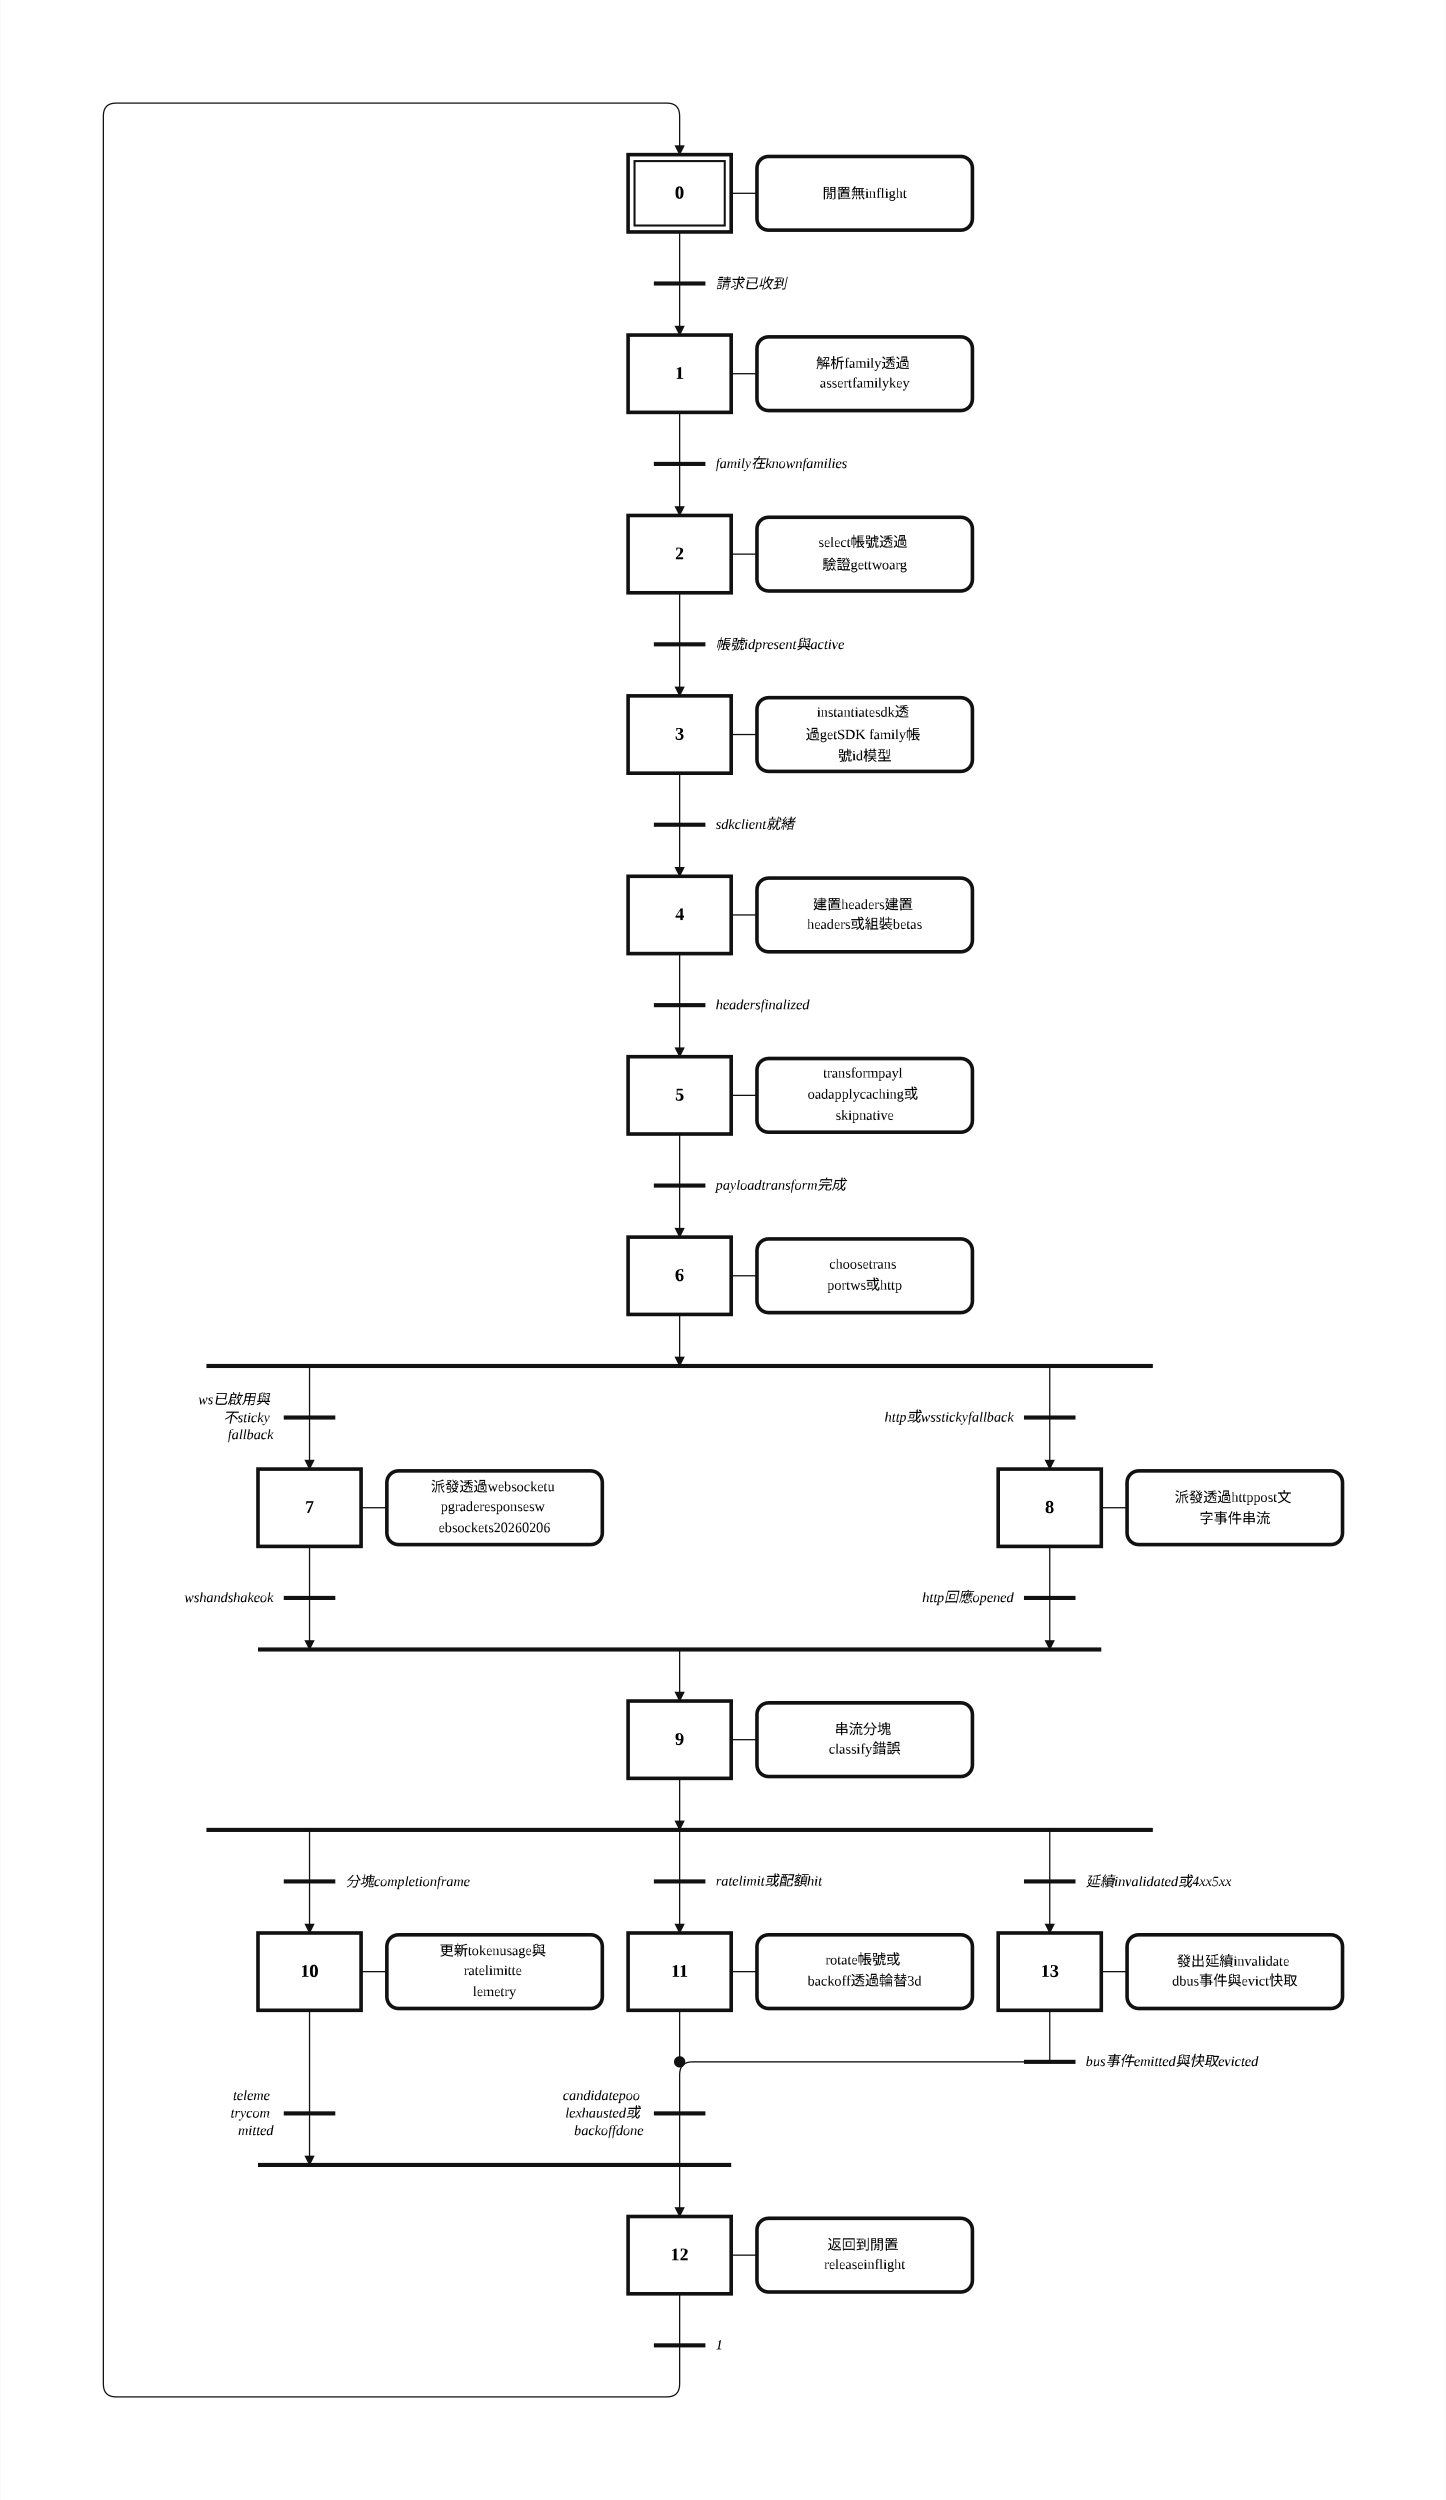
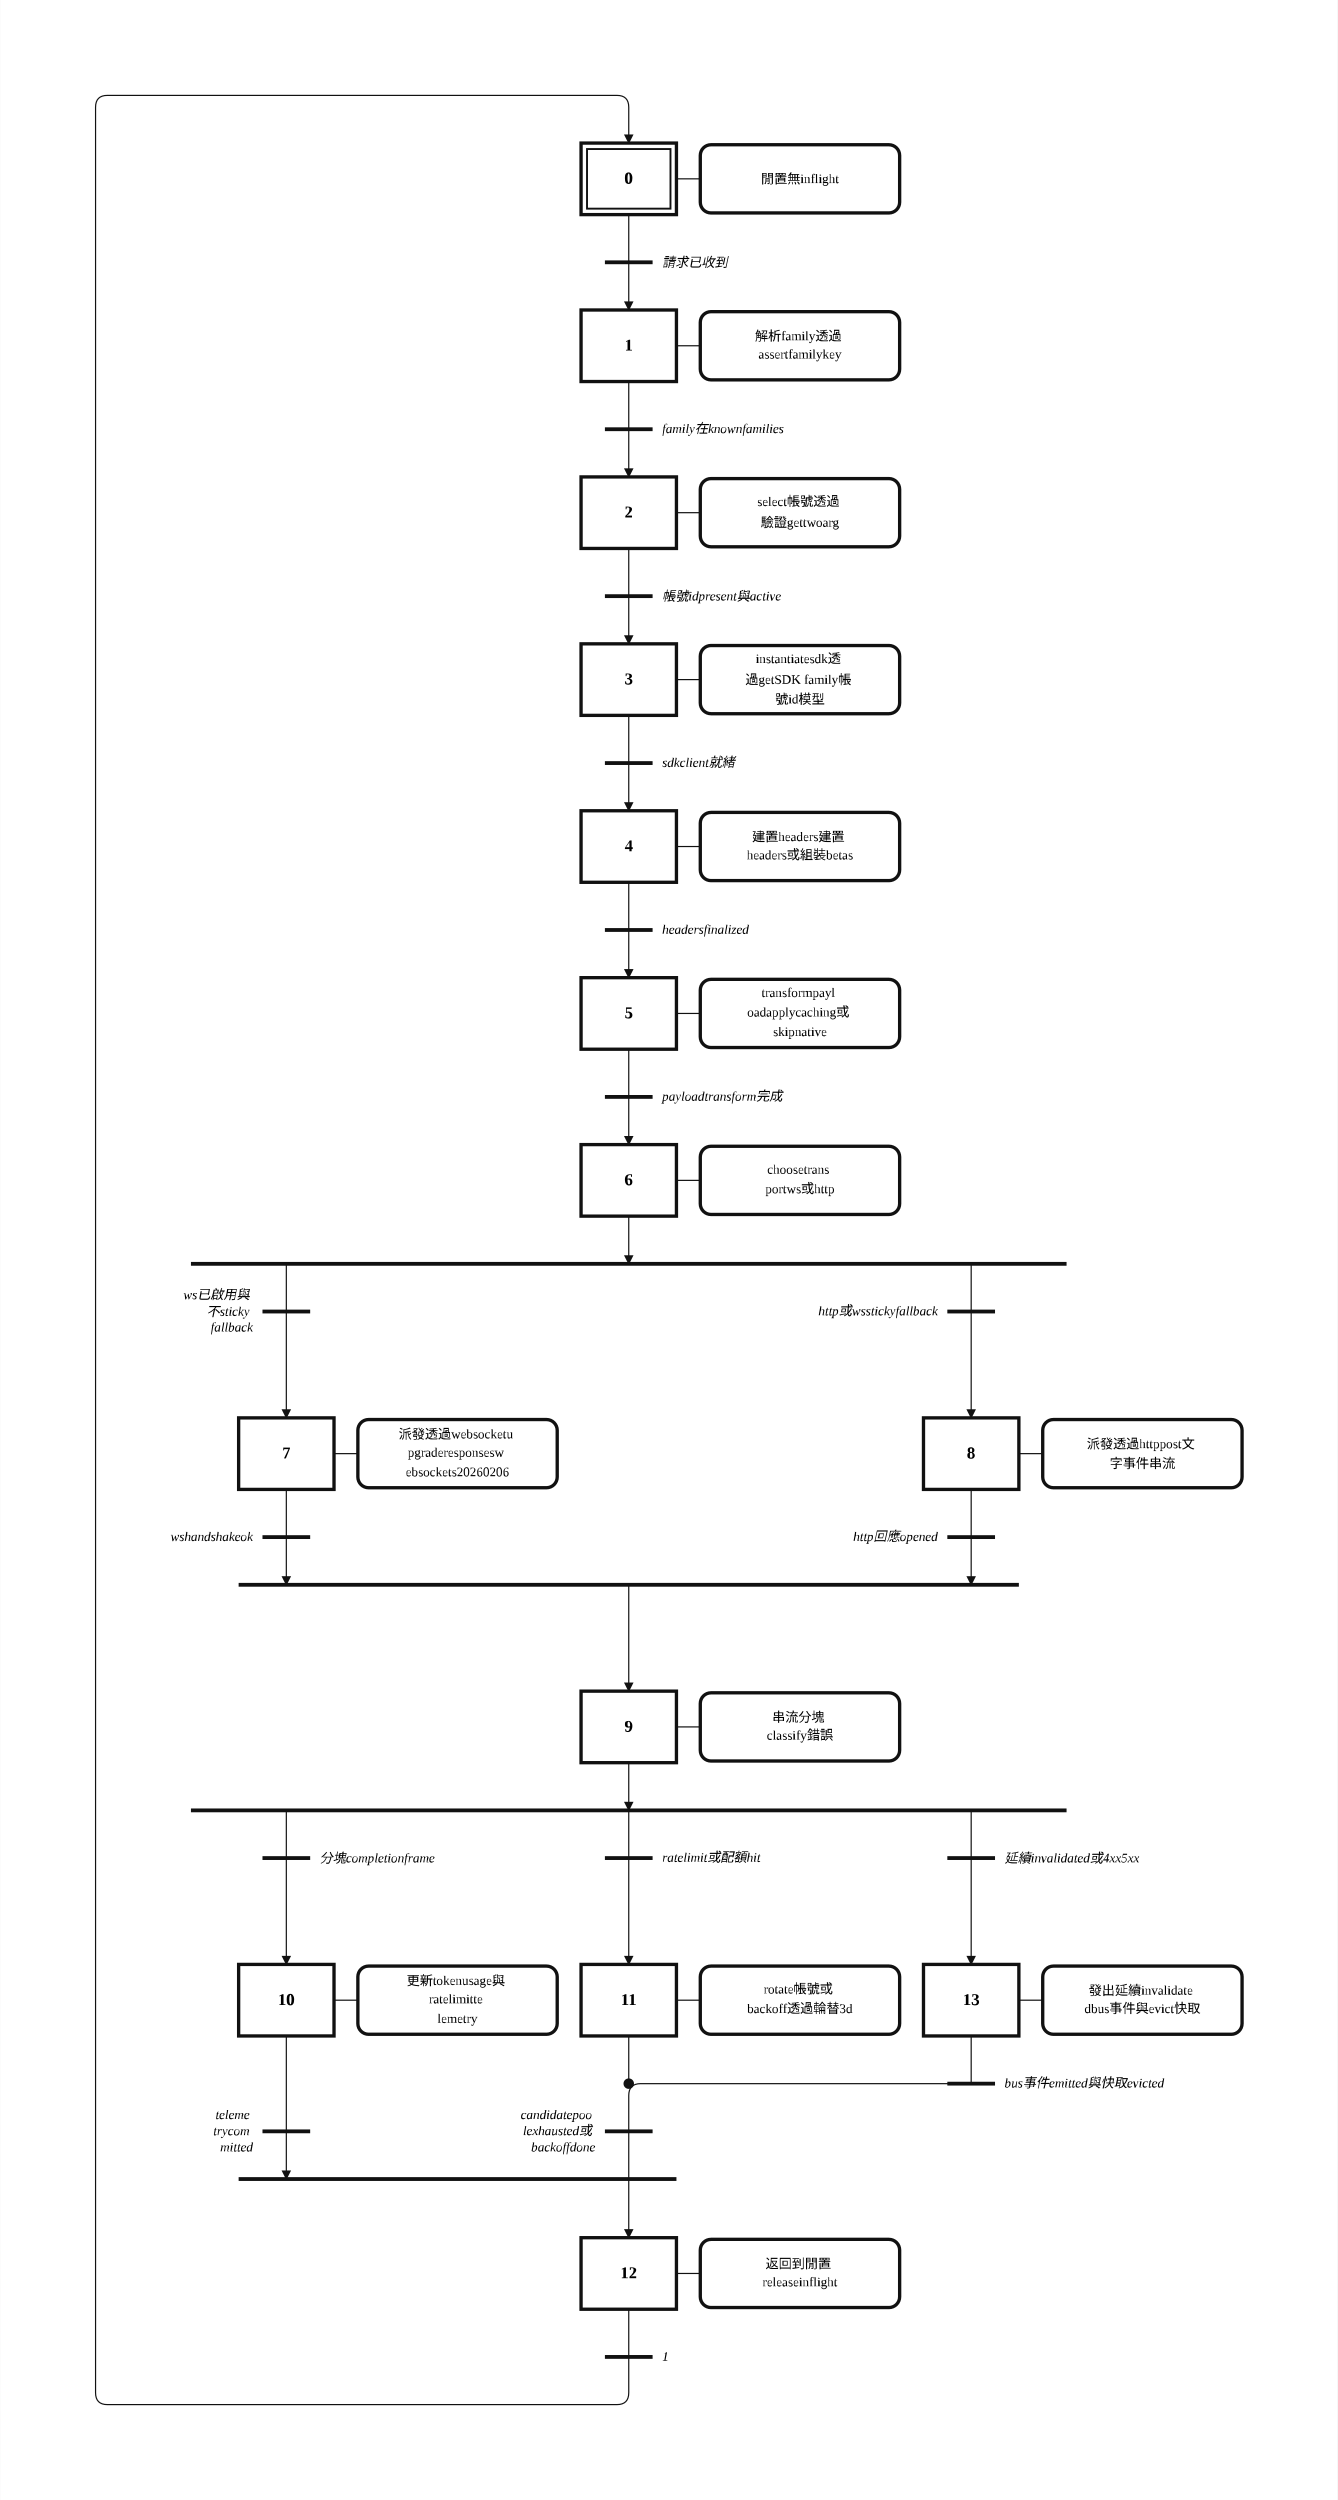
- <svg xmlns="http://www.w3.org/2000/svg" width="1122" height="1940" viewBox="-2.00 -2.00 56.08 97.00" role="img">
+ <svg xmlns="http://www.w3.org/2000/svg" width="1122" height="2097" viewBox="-2.00 -2.00 56.08 104.84" role="img">
  <style>
.step{fill:#fff;stroke:#111;stroke-width:.14}.step-inner{fill:none;stroke:#111;stroke-width:.08}
.action{fill:#fff;stroke:#111;stroke-width:.14}.gate{stroke:#111;stroke-width:.16}
.edge{fill:none;stroke:#111;stroke-width:.05;stroke-linecap:round;stroke-linejoin:round}.edge-arrow{marker-end:url(#arrow)}
.flyover-mask{stroke:#fff;stroke-width:.12;stroke-linecap:round}
.flyover{fill:none;stroke:#111;stroke-width:.05;stroke-linecap:round}
.junction{fill:#111;stroke:#111;stroke-width:0}.branch-junction{fill:#fff;stroke:#111;stroke-width:.08}
.assoc{stroke:#111;stroke-width:.05}.label{font:bold .7px 'Times New Roman', 'BiauKai', 'DFKai-SB', serif;text-anchor:middle;dominant-baseline:middle}
.action-label{font:.55px 'Times New Roman', 'BiauKai', 'DFKai-SB', serif;text-anchor:middle;dominant-baseline:middle}.gate-label{font:italic .55px 'Times New Roman', 'BiauKai', 'DFKai-SB', serif;text-anchor:start;dominant-baseline:middle}.gate-label-left{font:italic .55px 'Times New Roman', 'BiauKai', 'DFKai-SB', serif;text-anchor:end;dominant-baseline:middle}
</style>
  <defs>
    <marker id="arrow" markerWidth="0.4" markerHeight="0.4" refX="0.36" refY="0.2" orient="auto" markerUnits="userSpaceOnUse">
      <path d="M 0 0 L 0.4 0.2 L 0 0.4 z" fill="#111" />
    </marker>
  </defs>
-   <rect x="-2.00" y="-2.00" width="56.08" height="97.00" fill="white" />
-   <path class="edge edge-arrow" d="M 38.72 78.00 L 24.86 78.00 Q 24.36 78.00 24.36 78.50 L 24.36 84.00" />
+   <rect x="-2.00" y="-2.00" width="56.08" height="104.84" fill="white" />
+   <path class="edge edge-arrow" d="M 38.72 85.38 L 24.86 85.38 Q 24.36 85.38 24.36 85.88 L 24.36 91.84" />
  <path class="edge" d="M 24.36 7.00 L 24.36 9.00" />
  <path class="edge edge-arrow" d="M 24.36 9.00 L 24.36 11.00" />
  <path class="edge" d="M 24.36 14.00 L 24.36 16.00" />
  <path class="edge edge-arrow" d="M 24.36 16.00 L 24.36 18.00" />
  <path class="edge" d="M 24.36 21.00 L 24.36 23.00" />
  <path class="edge edge-arrow" d="M 24.36 23.00 L 24.36 25.00" />
  <path class="edge" d="M 24.36 28.00 L 24.36 30.00" />
  <path class="edge edge-arrow" d="M 24.36 30.00 L 24.36 32.00" />
  <path class="edge" d="M 24.36 35.00 L 24.36 37.00" />
  <path class="edge edge-arrow" d="M 24.36 37.00 L 24.36 39.00" />
  <path class="edge" d="M 24.36 42.00 L 24.36 44.00" />
  <path class="edge edge-arrow" d="M 24.36 44.00 L 24.36 46.00" />
  <path class="edge edge-arrow" d="M 24.36 49.00 L 24.36 51.00" />
-   <path class="edge edge-arrow" d="M 10.00 51.00 L 10.00 55.00" />
-   <path class="edge edge-arrow" d="M 38.72 51.00 L 38.72 55.00" />
-   <path class="edge edge-arrow" d="M 10.00 58.00 L 10.00 62.00" />
-   <path class="edge edge-arrow" d="M 24.36 62.00 L 24.36 64.00" />
-   <path class="edge edge-arrow" d="M 38.72 58.00 L 38.72 62.00" />
-   <path class="edge edge-arrow" d="M 24.36 67.00 L 24.36 69.00" />
-   <path class="edge edge-arrow" d="M 10.00 69.00 L 10.00 73.00" />
-   <path class="edge edge-arrow" d="M 24.36 69.00 L 24.36 73.00" />
-   <path class="edge edge-arrow" d="M 38.72 69.00 L 38.72 73.00" />
-   <path class="edge edge-arrow" d="M 10.00 76.00 L 10.00 82.00" />
-   <path class="edge" d="M 24.36 76.00 L 24.36 78.00" />
-   <path class="edge" d="M 24.36 87.00 L 24.36 89.00" />
-   <path class="edge edge-arrow" d="M 24.36 89.00 L 24.36 90.50 Q 24.36 91.00 23.86 91.00 L 2.50 91.00 Q 2.00 91.00 2.00 90.50 L 2.00 2.50 Q 2.00 2.00 2.50 2.00 L 23.86 2.00 Q 24.36 2.00 24.36 2.50 L 24.36 4.00" />
-   <path class="edge" d="M 38.72 76.00 L 38.72 78.00" />
+   <path class="edge edge-arrow" d="M 10.00 51.00 L 10.00 57.46" />
+   <path class="edge edge-arrow" d="M 38.72 51.00 L 38.72 57.46" />
+   <path class="edge edge-arrow" d="M 10.00 60.46 L 10.00 64.46" />
+   <path class="edge edge-arrow" d="M 24.36 64.46 L 24.36 68.92" />
+   <path class="edge edge-arrow" d="M 38.72 60.46 L 38.72 64.46" />
+   <path class="edge edge-arrow" d="M 24.36 71.92 L 24.36 73.92" />
+   <path class="edge edge-arrow" d="M 10.00 73.92 L 10.00 80.38" />
+   <path class="edge edge-arrow" d="M 24.36 73.92 L 24.36 80.38" />
+   <path class="edge edge-arrow" d="M 38.72 73.92 L 38.72 80.38" />
+   <path class="edge edge-arrow" d="M 10.00 83.38 L 10.00 89.38" />
+   <path class="edge" d="M 24.36 83.38 L 24.36 85.38" />
+   <path class="edge" d="M 24.36 94.84 L 24.36 96.84" />
+   <path class="edge edge-arrow" d="M 24.36 96.84 L 24.36 98.34 Q 24.36 98.84 23.86 98.84 L 2.50 98.84 Q 2.00 98.84 2.00 98.34 L 2.00 2.50 Q 2.00 2.00 2.50 2.00 L 23.86 2.00 Q 24.36 2.00 24.36 2.50 L 24.36 4.00" />
+   <path class="edge" d="M 38.72 83.38 L 38.72 85.38" />
  <rect class="step" x="22.36" y="4.00" width="4.00" height="3.00" />
  <rect class="step-inner" x="22.61" y="4.25" width="3.50" height="2.50" />
  <text class="label" x="24.36" y="5.50">0</text>
  <rect class="step" x="22.36" y="11.00" width="4.00" height="3.00" />
  <text class="label" x="24.36" y="12.50">1</text>
  <rect class="step" x="22.36" y="18.00" width="4.00" height="3.00" />
  <text class="label" x="24.36" y="19.50">2</text>
  <rect class="step" x="22.36" y="25.00" width="4.00" height="3.00" />
  <text class="label" x="24.36" y="26.50">3</text>
  <rect class="step" x="22.36" y="32.00" width="4.00" height="3.00" />
  <text class="label" x="24.36" y="33.50">4</text>
  <rect class="step" x="22.36" y="39.00" width="4.00" height="3.00" />
  <text class="label" x="24.36" y="40.50">5</text>
  <rect class="step" x="22.36" y="46.00" width="4.00" height="3.00" />
  <text class="label" x="24.36" y="47.50">6</text>
-   <rect class="step" x="8.00" y="55.00" width="4.00" height="3.00" />
-   <text class="label" x="10.00" y="56.50">7</text>
-   <rect class="step" x="36.72" y="55.00" width="4.00" height="3.00" />
-   <text class="label" x="38.72" y="56.50">8</text>
-   <rect class="step" x="22.36" y="64.00" width="4.00" height="3.00" />
-   <text class="label" x="24.36" y="65.50">9</text>
-   <rect class="step" x="8.00" y="73.00" width="4.00" height="3.00" />
-   <text class="label" x="10.00" y="74.50">10</text>
-   <rect class="step" x="22.36" y="73.00" width="4.00" height="3.00" />
-   <text class="label" x="24.36" y="74.50">11</text>
-   <rect class="step" x="22.36" y="84.00" width="4.00" height="3.00" />
-   <text class="label" x="24.36" y="85.50">12</text>
-   <rect class="step" x="36.72" y="73.00" width="4.00" height="3.00" />
-   <text class="label" x="38.72" y="74.50">13</text>
+   <rect class="step" x="8.00" y="57.46" width="4.00" height="3.00" />
+   <text class="label" x="10.00" y="58.96">7</text>
+   <rect class="step" x="36.72" y="57.46" width="4.00" height="3.00" />
+   <text class="label" x="38.72" y="58.96">8</text>
+   <rect class="step" x="22.36" y="68.92" width="4.00" height="3.00" />
+   <text class="label" x="24.36" y="70.42">9</text>
+   <rect class="step" x="8.00" y="80.38" width="4.00" height="3.00" />
+   <text class="label" x="10.00" y="81.88">10</text>
+   <rect class="step" x="22.36" y="80.38" width="4.00" height="3.00" />
+   <text class="label" x="24.36" y="81.88">11</text>
+   <rect class="step" x="22.36" y="91.84" width="4.00" height="3.00" />
+   <text class="label" x="24.36" y="93.34">12</text>
+   <rect class="step" x="36.72" y="80.38" width="4.00" height="3.00" />
+   <text class="label" x="38.72" y="81.88">13</text>
  <line class="assoc" x1="26.36" y1="5.50" x2="27.36" y2="5.50" />
  <rect class="action" x="27.36" y="4.07" width="8.36" height="2.86" rx="0.45" ry="0.45" />
  <text class="action-label" x="31.54" y="5.50">
    <tspan x="31.54" dy="0">閒置無inflight</tspan>
  </text>
  <line class="assoc" x1="26.36" y1="12.50" x2="27.36" y2="12.50" />
  <rect class="action" x="27.36" y="11.07" width="8.36" height="2.86" rx="0.45" ry="0.45" />
  <text class="action-label" x="31.54" y="12.09">
    <tspan x="31.54" dy="0">解析family透過</tspan>
    <tspan x="31.54" dy="0.82">assertfamilykey</tspan>
  </text>
  <line class="assoc" x1="26.36" y1="19.50" x2="27.36" y2="19.50" />
  <rect class="action" x="27.36" y="18.07" width="8.36" height="2.86" rx="0.45" ry="0.45" />
  <text class="action-label" x="31.54" y="19.09">
    <tspan x="31.54" dy="0">select帳號透過</tspan>
    <tspan x="31.54" dy="0.82">驗證gettwoarg</tspan>
  </text>
  <line class="assoc" x1="26.36" y1="26.50" x2="27.36" y2="26.50" />
  <rect class="action" x="27.36" y="25.07" width="8.36" height="2.86" rx="0.45" ry="0.45" />
  <text class="action-label" x="31.54" y="25.68">
    <tspan x="31.54" dy="0">instantiatesdk透</tspan>
    <tspan x="31.54" dy="0.82">過getSDK family帳</tspan>
    <tspan x="31.54" dy="0.82">號id模型</tspan>
  </text>
  <line class="assoc" x1="26.36" y1="33.50" x2="27.36" y2="33.50" />
  <rect class="action" x="27.36" y="32.07" width="8.36" height="2.86" rx="0.45" ry="0.45" />
  <text class="action-label" x="31.54" y="33.09">
    <tspan x="31.54" dy="0">建置headers建置</tspan>
    <tspan x="31.54" dy="0.82">headers或組裝betas</tspan>
  </text>
  <line class="assoc" x1="26.36" y1="40.50" x2="27.36" y2="40.50" />
  <rect class="action" x="27.36" y="39.07" width="8.36" height="2.86" rx="0.45" ry="0.45" />
  <text class="action-label" x="31.54" y="39.68">
    <tspan x="31.54" dy="0">transformpayl</tspan>
    <tspan x="31.54" dy="0.82">oadapplycaching或</tspan>
    <tspan x="31.54" dy="0.82">skipnative</tspan>
  </text>
  <line class="assoc" x1="26.36" y1="47.50" x2="27.36" y2="47.50" />
  <rect class="action" x="27.36" y="46.07" width="8.36" height="2.86" rx="0.45" ry="0.45" />
  <text class="action-label" x="31.54" y="47.09">
    <tspan x="31.54" dy="0">choosetrans</tspan>
    <tspan x="31.54" dy="0.82">portws或http</tspan>
  </text>
-   <line class="assoc" x1="12.00" y1="56.50" x2="13.00" y2="56.50" />
-   <rect class="action" x="13.00" y="55.07" width="8.36" height="2.86" rx="0.45" ry="0.45" />
-   <text class="action-label" x="17.18" y="55.68">
+   <line class="assoc" x1="12.00" y1="58.96" x2="13.00" y2="58.96" />
+   <rect class="action" x="13.00" y="57.53" width="8.36" height="2.86" rx="0.45" ry="0.45" />
+   <text class="action-label" x="17.18" y="58.14">
    <tspan x="17.18" dy="0">派發透過websocketu</tspan>
    <tspan x="17.18" dy="0.82">pgraderesponsesw</tspan>
    <tspan x="17.18" dy="0.82">ebsockets20260206</tspan>
  </text>
-   <line class="assoc" x1="40.72" y1="56.50" x2="41.72" y2="56.50" />
-   <rect class="action" x="41.72" y="55.07" width="8.36" height="2.86" rx="0.45" ry="0.45" />
-   <text class="action-label" x="45.90" y="56.09">
+   <line class="assoc" x1="40.72" y1="58.96" x2="41.72" y2="58.96" />
+   <rect class="action" x="41.72" y="57.53" width="8.36" height="2.86" rx="0.45" ry="0.45" />
+   <text class="action-label" x="45.90" y="58.55">
    <tspan x="45.90" dy="0">派發透過httppost文</tspan>
    <tspan x="45.90" dy="0.82">字事件串流</tspan>
  </text>
-   <line class="assoc" x1="26.36" y1="65.50" x2="27.36" y2="65.50" />
-   <rect class="action" x="27.36" y="64.07" width="8.36" height="2.86" rx="0.45" ry="0.45" />
-   <text class="action-label" x="31.54" y="65.09">
+   <line class="assoc" x1="26.36" y1="70.42" x2="27.36" y2="70.42" />
+   <rect class="action" x="27.36" y="68.99" width="8.36" height="2.86" rx="0.45" ry="0.45" />
+   <text class="action-label" x="31.54" y="70.01">
    <tspan x="31.54" dy="0">串流分塊</tspan>
    <tspan x="31.54" dy="0.82">classify錯誤</tspan>
  </text>
-   <line class="assoc" x1="12.00" y1="74.50" x2="13.00" y2="74.50" />
-   <rect class="action" x="13.00" y="73.07" width="8.36" height="2.86" rx="0.45" ry="0.45" />
-   <text class="action-label" x="17.18" y="73.68">
+   <line class="assoc" x1="12.00" y1="81.88" x2="13.00" y2="81.88" />
+   <rect class="action" x="13.00" y="80.45" width="8.36" height="2.86" rx="0.45" ry="0.45" />
+   <text class="action-label" x="17.18" y="81.06">
    <tspan x="17.18" dy="0">更新tokenusage與</tspan>
    <tspan x="17.18" dy="0.82">ratelimitte</tspan>
    <tspan x="17.18" dy="0.82">lemetry</tspan>
  </text>
-   <line class="assoc" x1="26.36" y1="74.50" x2="27.36" y2="74.50" />
-   <rect class="action" x="27.36" y="73.07" width="8.36" height="2.86" rx="0.45" ry="0.45" />
-   <text class="action-label" x="31.54" y="74.09">
+   <line class="assoc" x1="26.36" y1="81.88" x2="27.36" y2="81.88" />
+   <rect class="action" x="27.36" y="80.45" width="8.36" height="2.86" rx="0.45" ry="0.45" />
+   <text class="action-label" x="31.54" y="81.47">
    <tspan x="31.54" dy="0">rotate帳號或</tspan>
    <tspan x="31.54" dy="0.82">backoff透過輪替3d</tspan>
  </text>
-   <line class="assoc" x1="26.36" y1="85.50" x2="27.36" y2="85.50" />
-   <rect class="action" x="27.36" y="84.07" width="8.36" height="2.86" rx="0.45" ry="0.45" />
-   <text class="action-label" x="31.54" y="85.09">
+   <line class="assoc" x1="26.36" y1="93.34" x2="27.36" y2="93.34" />
+   <rect class="action" x="27.36" y="91.91" width="8.36" height="2.86" rx="0.45" ry="0.45" />
+   <text class="action-label" x="31.54" y="92.93">
    <tspan x="31.54" dy="0">返回到閒置</tspan>
    <tspan x="31.54" dy="0.82">releaseinflight</tspan>
  </text>
-   <line class="assoc" x1="40.72" y1="74.50" x2="41.72" y2="74.50" />
-   <rect class="action" x="41.72" y="73.07" width="8.36" height="2.86" rx="0.45" ry="0.45" />
-   <text class="action-label" x="45.90" y="74.09">
+   <line class="assoc" x1="40.72" y1="81.88" x2="41.72" y2="81.88" />
+   <rect class="action" x="41.72" y="80.45" width="8.36" height="2.86" rx="0.45" ry="0.45" />
+   <text class="action-label" x="45.90" y="81.47">
    <tspan x="45.90" dy="0">發出延續invalidate</tspan>
    <tspan x="45.90" dy="0.82">dbus事件與evict快取</tspan>
  </text>
  <line class="gate" x1="23.36" y1="9.00" x2="25.36" y2="9.00" />
  <text class="gate-label" x="25.76" y="9.00">
    <tspan x="25.76" dy="0">請求已收到</tspan>
  </text>
  <line class="gate" x1="23.36" y1="16.00" x2="25.36" y2="16.00" />
  <text class="gate-label" x="25.76" y="16.00">
    <tspan x="25.76" dy="0">family在knownfamilies</tspan>
  </text>
  <line class="gate" x1="23.36" y1="23.00" x2="25.36" y2="23.00" />
  <text class="gate-label" x="25.76" y="23.00">
    <tspan x="25.76" dy="0">帳號idpresent與active</tspan>
  </text>
  <line class="gate" x1="23.36" y1="30.00" x2="25.36" y2="30.00" />
  <text class="gate-label" x="25.76" y="30.00">
    <tspan x="25.76" dy="0">sdkclient就緒</tspan>
  </text>
  <line class="gate" x1="23.36" y1="37.00" x2="25.36" y2="37.00" />
  <text class="gate-label" x="25.76" y="37.00">
    <tspan x="25.76" dy="0">headersfinalized</tspan>
  </text>
  <line class="gate" x1="23.36" y1="44.00" x2="25.36" y2="44.00" />
  <text class="gate-label" x="25.76" y="44.00">
    <tspan x="25.76" dy="0">payloadtransform完成</tspan>
  </text>
  <line class="gate" x1="6.00" y1="51.00" x2="42.72" y2="51.00" />
-   <line class="gate" x1="8.00" y1="62.00" x2="40.72" y2="62.00" />
-   <line class="gate" x1="6.00" y1="69.00" x2="42.72" y2="69.00" />
-   <line class="gate" x1="8.00" y1="82.00" x2="26.36" y2="82.00" />
-   <line class="gate" x1="23.36" y1="89.00" x2="25.36" y2="89.00" />
-   <text class="gate-label" x="25.76" y="89.00">
+   <line class="gate" x1="8.00" y1="64.46" x2="40.72" y2="64.46" />
+   <line class="gate" x1="6.00" y1="73.92" x2="42.72" y2="73.92" />
+   <line class="gate" x1="8.00" y1="89.38" x2="26.36" y2="89.38" />
+   <line class="gate" x1="23.36" y1="96.84" x2="25.36" y2="96.84" />
+   <text class="gate-label" x="25.76" y="96.84">
    <tspan x="25.76" dy="0">1</tspan>
  </text>
-   <line class="gate" x1="37.72" y1="78.00" x2="39.72" y2="78.00" />
-   <text class="gate-label" x="40.12" y="78.00">
+   <line class="gate" x1="37.72" y1="85.38" x2="39.72" y2="85.38" />
+   <text class="gate-label" x="40.12" y="85.38">
    <tspan x="40.12" dy="0">bus事件emitted與快取evicted</tspan>
  </text>
  <line class="gate" x1="9.00" y1="53.00" x2="11.00" y2="53.00" />
  <text class="gate-label-left" x="8.60" y="52.32">
    <tspan x="8.60" dy="0">ws已啟用與</tspan>
    <tspan x="8.60" dy="0.68">不sticky</tspan>
    <tspan x="8.60" dy="0.68">fallback</tspan>
  </text>
  <line class="gate" x1="37.72" y1="53.00" x2="39.72" y2="53.00" />
  <text class="gate-label-left" x="37.32" y="53.00">
    <tspan x="37.32" dy="0">http或wsstickyfallback</tspan>
  </text>
-   <line class="gate" x1="9.00" y1="60.00" x2="11.00" y2="60.00" />
-   <text class="gate-label-left" x="8.60" y="60.00">
+   <line class="gate" x1="9.00" y1="62.46" x2="11.00" y2="62.46" />
+   <text class="gate-label-left" x="8.60" y="62.46">
    <tspan x="8.60" dy="0">wshandshakeok</tspan>
  </text>
-   <line class="gate" x1="37.72" y1="60.00" x2="39.72" y2="60.00" />
-   <text class="gate-label-left" x="37.32" y="60.00">
+   <line class="gate" x1="37.72" y1="62.46" x2="39.72" y2="62.46" />
+   <text class="gate-label-left" x="37.32" y="62.46">
    <tspan x="37.32" dy="0">http回應opened</tspan>
  </text>
-   <line class="gate" x1="9.00" y1="71.00" x2="11.00" y2="71.00" />
-   <text class="gate-label" x="11.40" y="71.00">
+   <line class="gate" x1="9.00" y1="75.92" x2="11.00" y2="75.92" />
+   <text class="gate-label" x="11.40" y="75.92">
    <tspan x="11.40" dy="0">分塊completionframe</tspan>
  </text>
-   <line class="gate" x1="23.36" y1="71.00" x2="25.36" y2="71.00" />
-   <text class="gate-label" x="25.76" y="71.00">
+   <line class="gate" x1="23.36" y1="75.92" x2="25.36" y2="75.92" />
+   <text class="gate-label" x="25.76" y="75.92">
    <tspan x="25.76" dy="0">ratelimit或配額hit</tspan>
  </text>
-   <line class="gate" x1="37.72" y1="71.00" x2="39.72" y2="71.00" />
-   <text class="gate-label" x="40.12" y="71.00">
+   <line class="gate" x1="37.72" y1="75.92" x2="39.72" y2="75.92" />
+   <text class="gate-label" x="40.12" y="75.92">
    <tspan x="40.12" dy="0">延續invalidated或4xx5xx</tspan>
  </text>
-   <line class="gate" x1="9.00" y1="80.00" x2="11.00" y2="80.00" />
-   <text class="gate-label-left" x="8.60" y="79.32">
+   <line class="gate" x1="9.00" y1="87.38" x2="11.00" y2="87.38" />
+   <text class="gate-label-left" x="8.60" y="86.70">
    <tspan x="8.60" dy="0">teleme</tspan>
    <tspan x="8.60" dy="0.68">trycom</tspan>
    <tspan x="8.60" dy="0.68">mitted</tspan>
  </text>
-   <line class="gate" x1="23.36" y1="80.00" x2="25.36" y2="80.00" />
-   <text class="gate-label-left" x="22.96" y="79.32">
+   <line class="gate" x1="23.36" y1="87.38" x2="25.36" y2="87.38" />
+   <text class="gate-label-left" x="22.96" y="86.70">
    <tspan x="22.96" dy="0">candidatepoo</tspan>
    <tspan x="22.96" dy="0.68">lexhausted或</tspan>
    <tspan x="22.96" dy="0.68">backoffdone</tspan>
  </text>
-   <circle class="junction" cx="24.36" cy="78.00" r="0.22" />
+   <circle class="junction" cx="24.36" cy="85.38" r="0.22" />
</svg>
